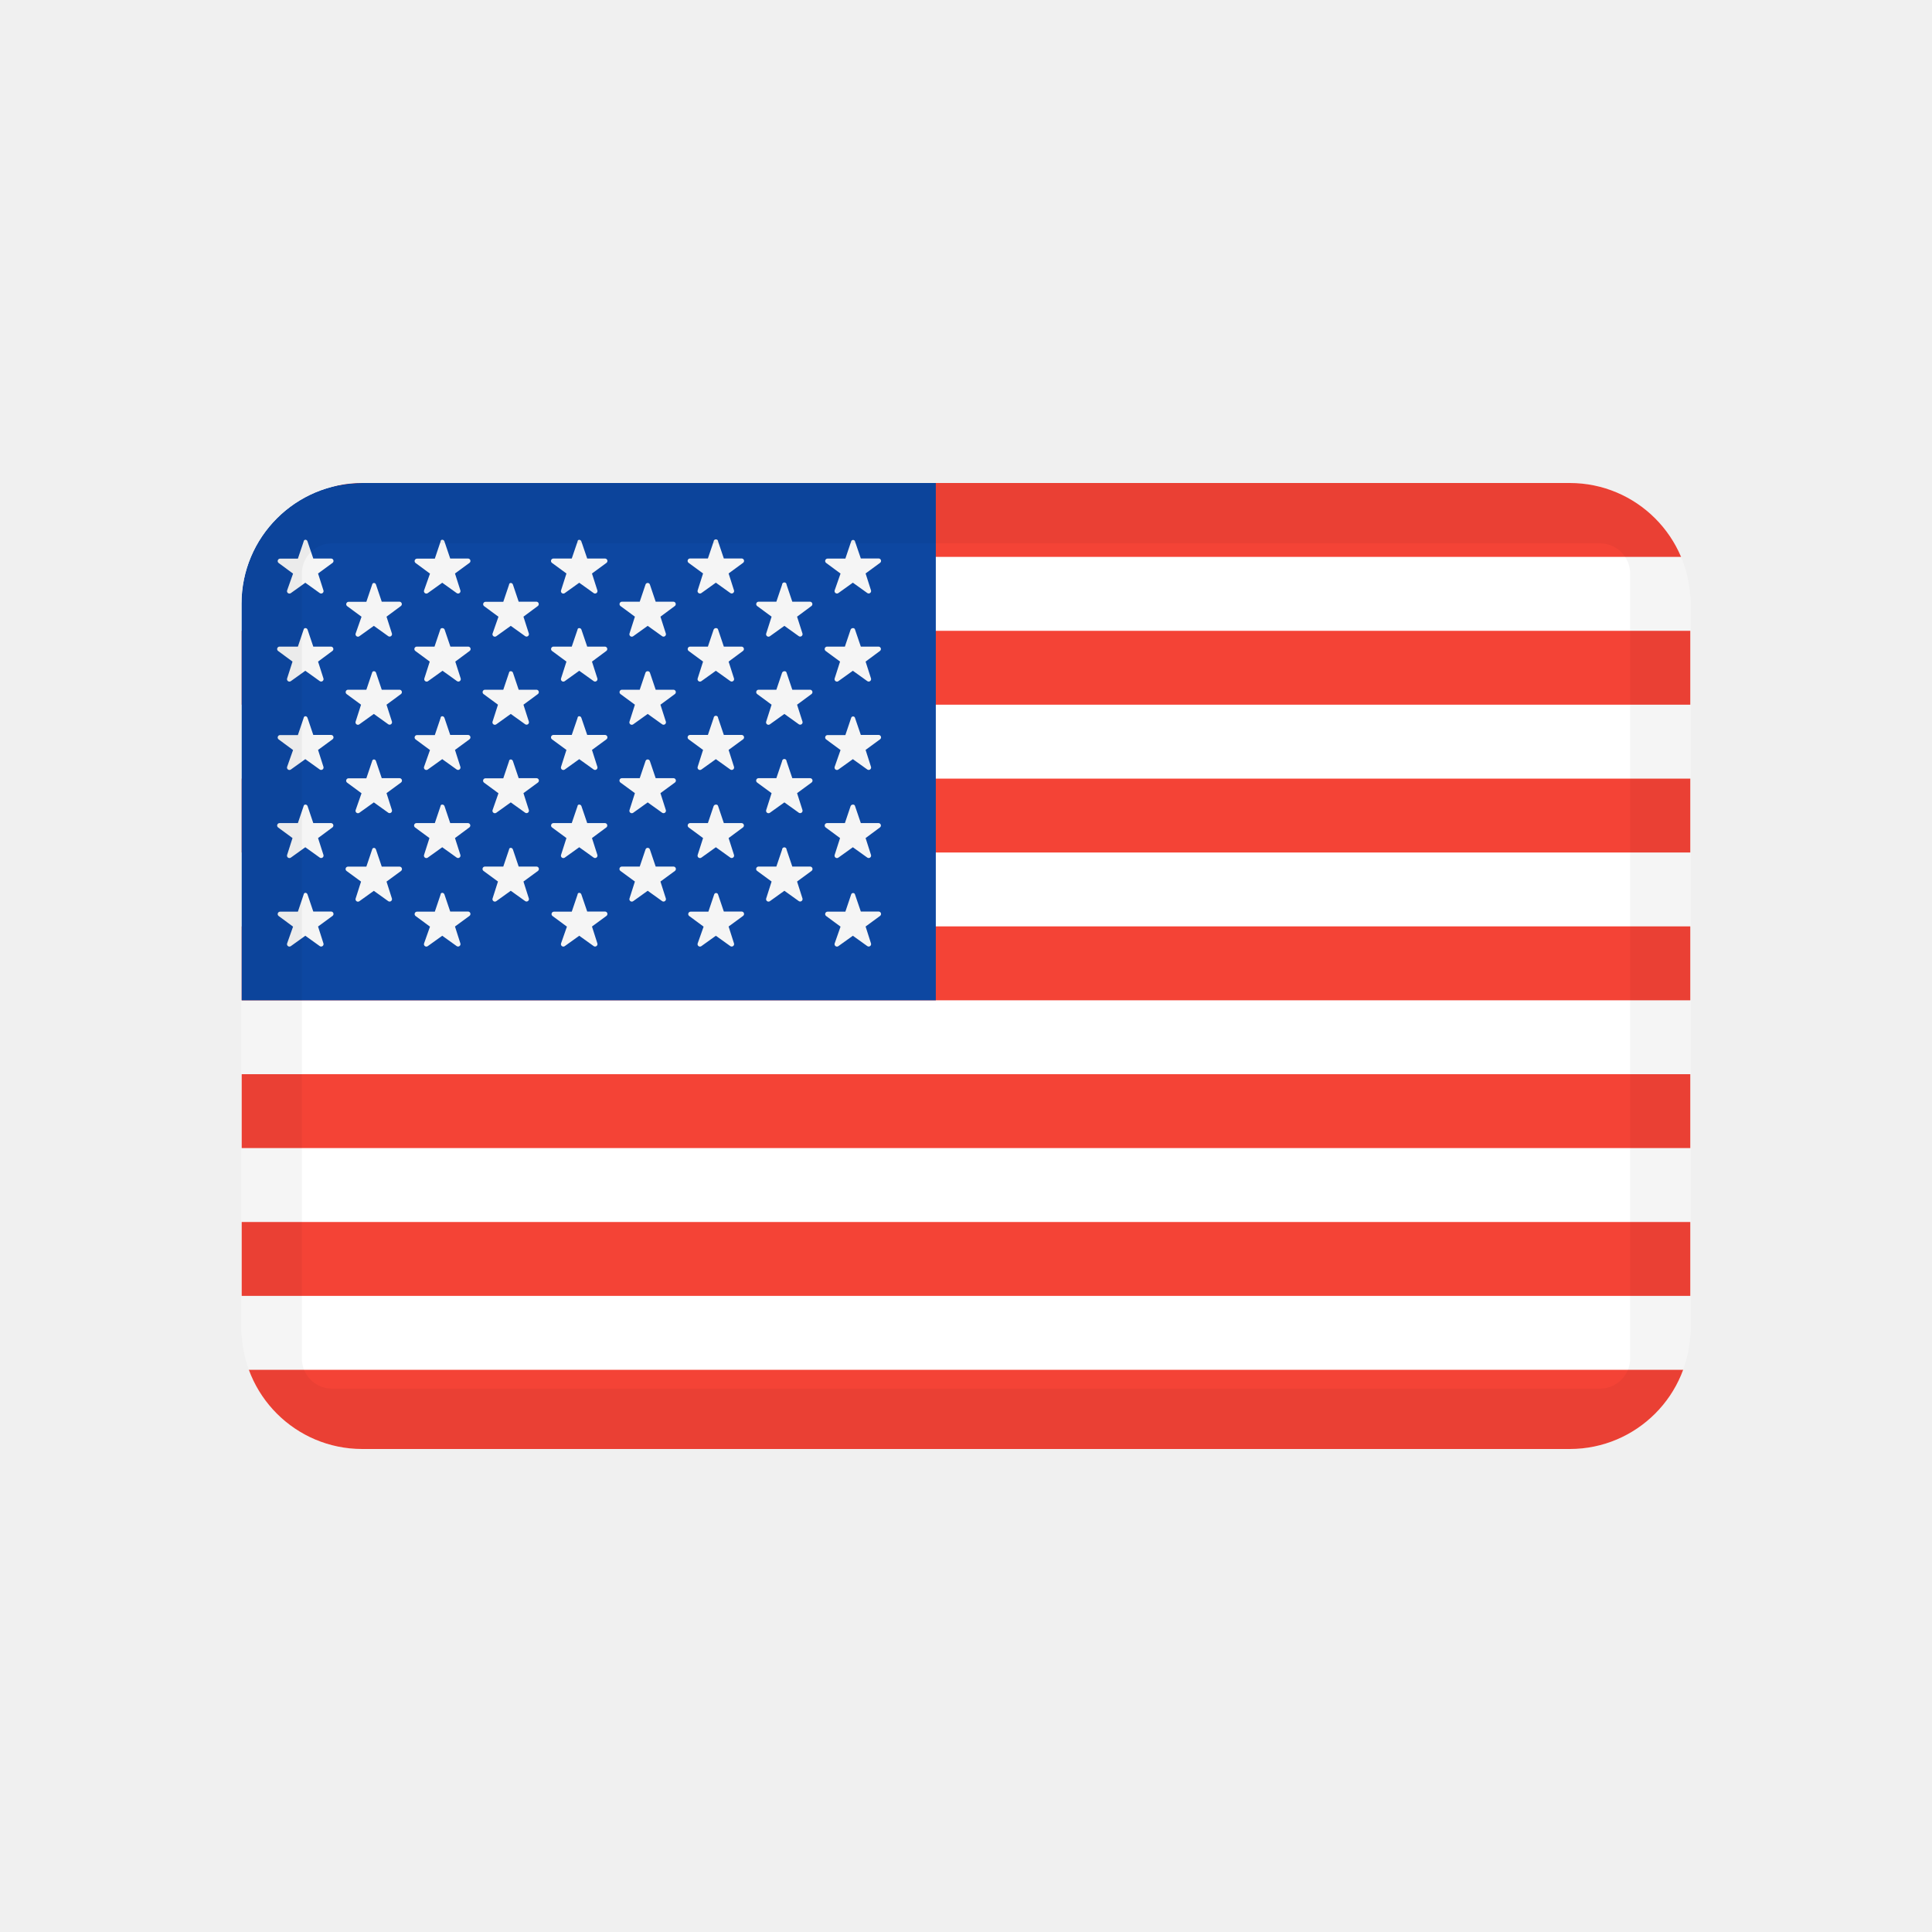
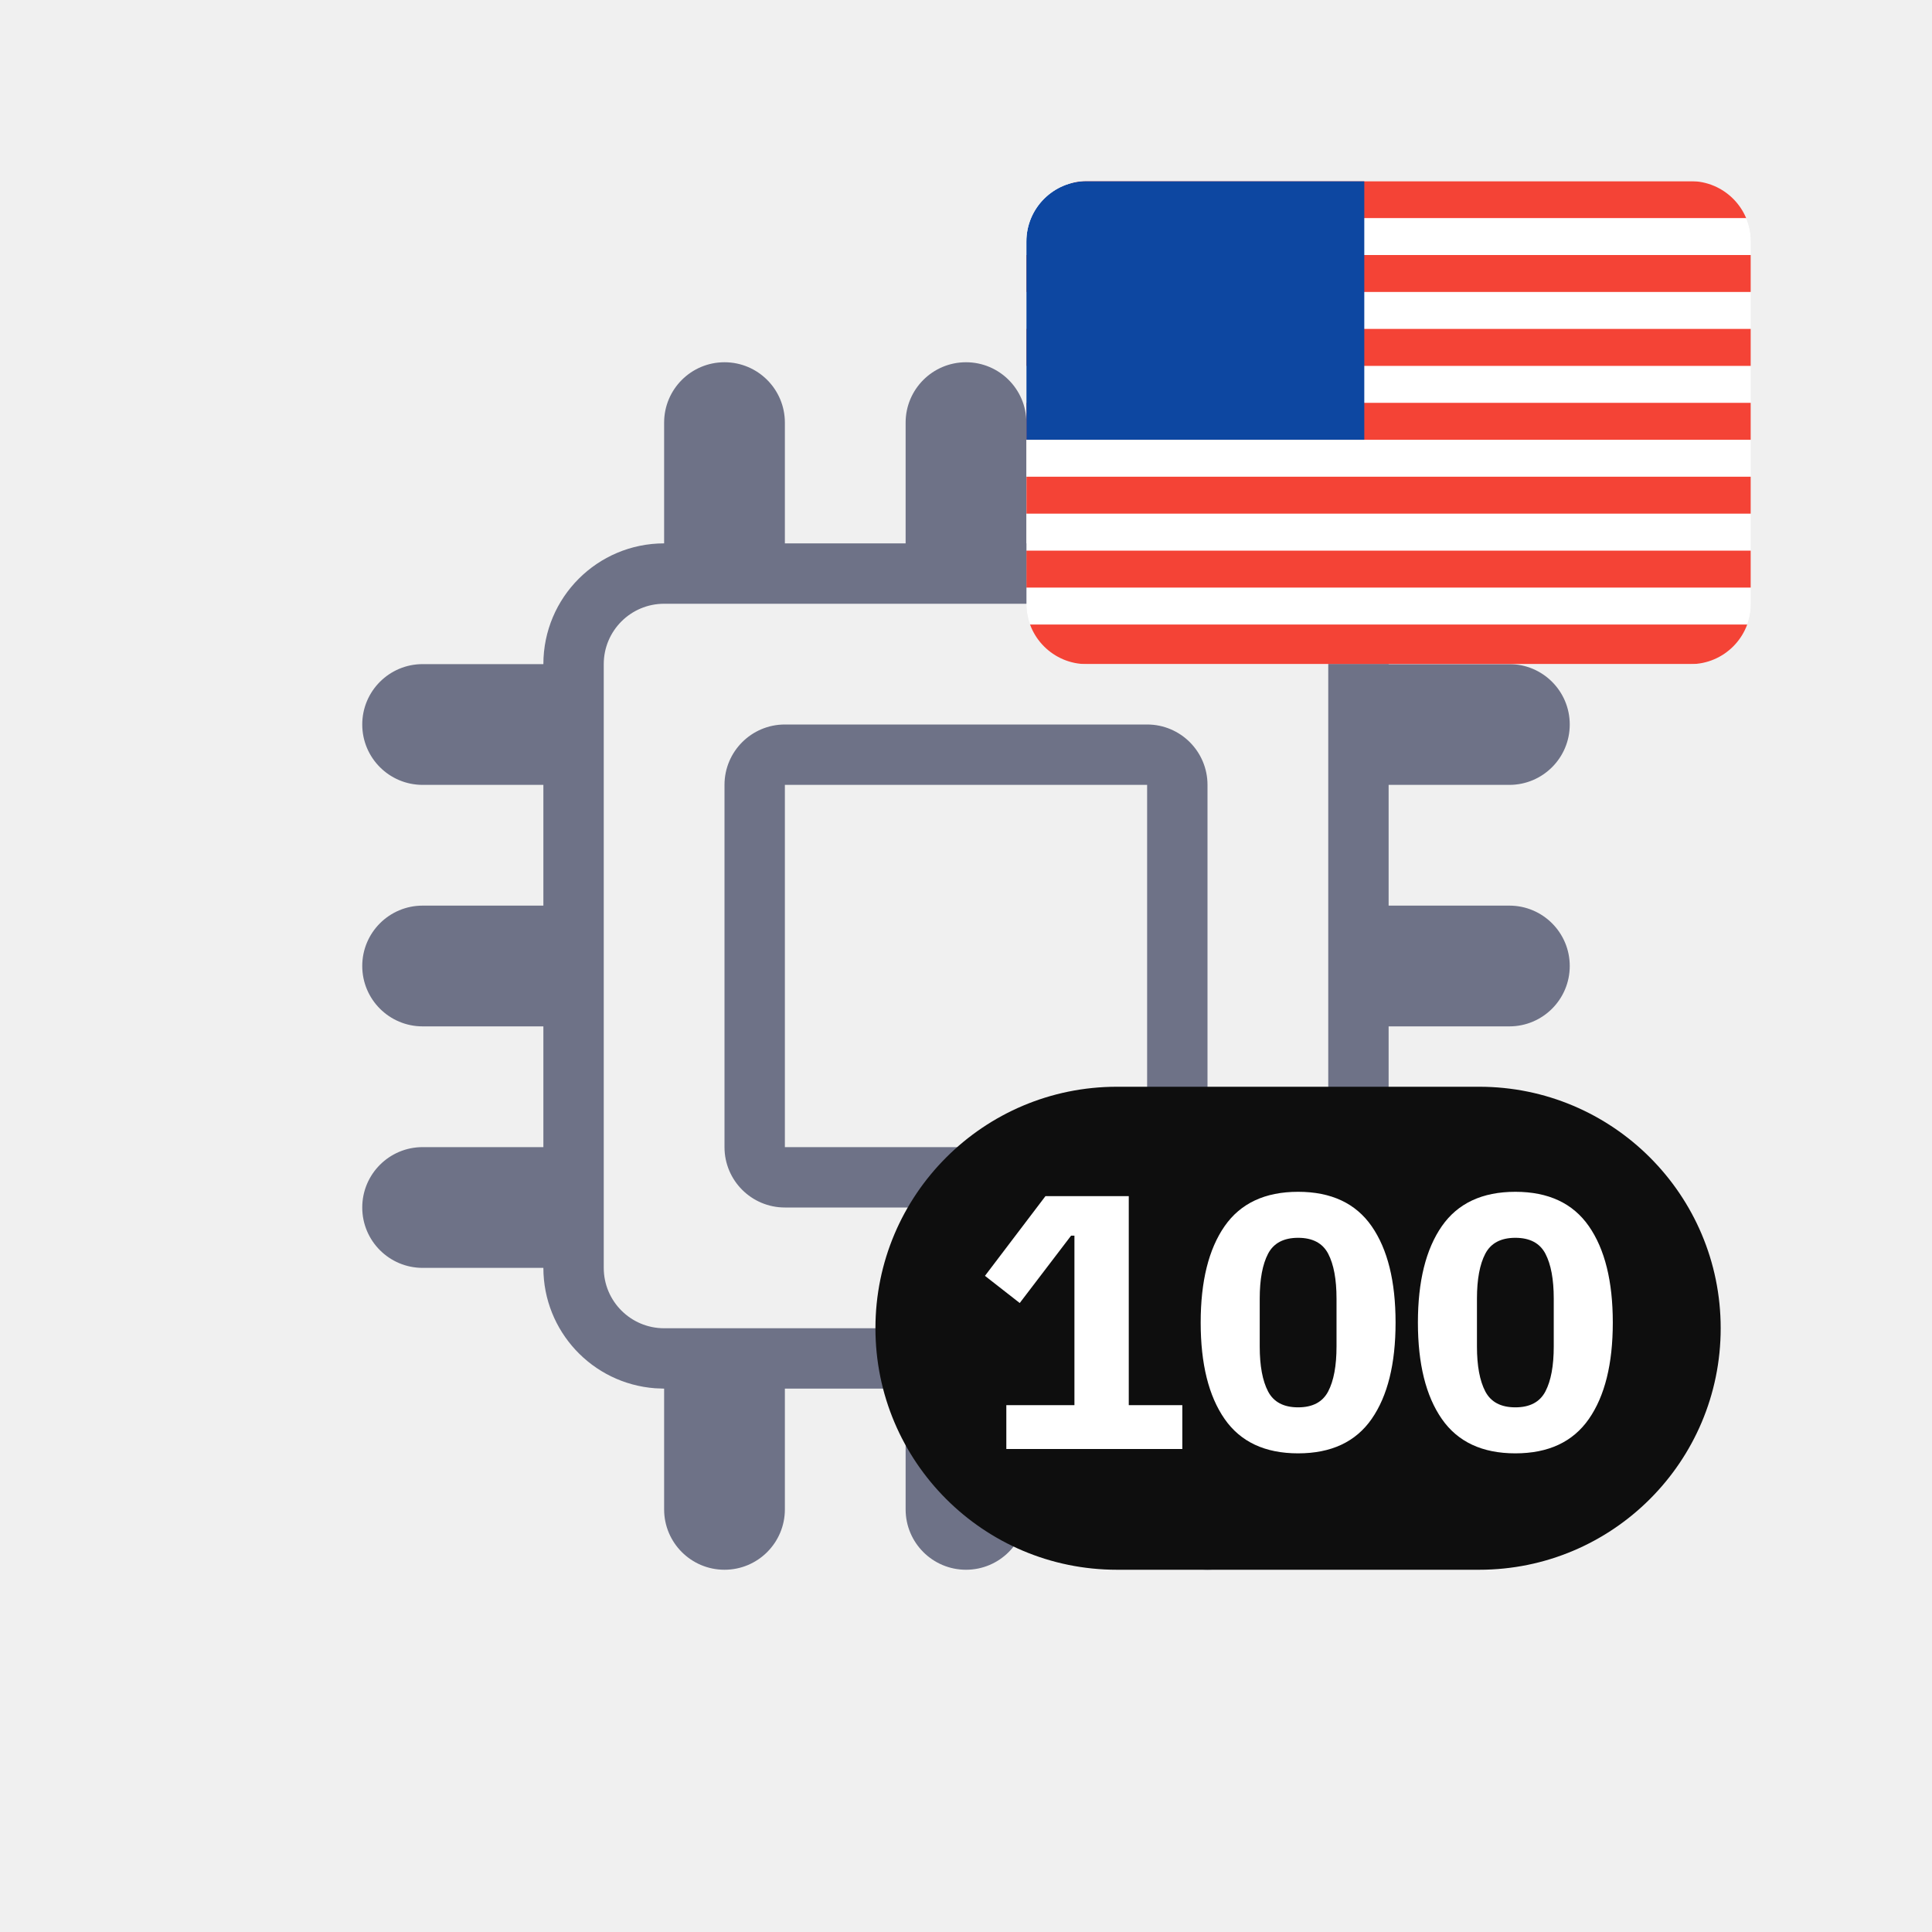
- <svg xmlns="http://www.w3.org/2000/svg" xmlns:xlink="http://www.w3.org/1999/xlink" width="32" height="32">
-   <defs>
-     <rect id="a" x="0" y="0" width="24" height="16" rx="2" />
-   </defs>
-   <g transform="translate(4 8)" fill="none" fill-rule="evenodd">
-     <mask id="b" fill="#fff">
-       <use xlink:href="#a" />
-     </mask>
-     <use fill="#FFF" fill-rule="nonzero" xlink:href="#a" />
-     <path d="M24 14.688c0 .725-.587 1.312-1.312 1.312H1.312A1.312 1.312 0 010 14.688h24zm0-2.448v1.224H0V12.24h24zm0-2.448v1.224H0V9.792h24zm0-2.448v1.224H0V7.344h24zm0-2.448V6.12H0V4.896h24zm0-2.448v1.224H0V2.448h24zM22.776 0c.634 0 1.155.482 1.218 1.099l.006.125H.688C.688.548 1.236 0 1.912 0h20.864z" fill="#F44336" fill-rule="nonzero" mask="url(#b)" />
-     <path d="M2 0h9.5v8.568H0V2a2 2 0 012-2z" fill="#0D47A1" fill-rule="nonzero" mask="url(#b)" />
-     <path d="M1.094 6.817l.095.281h.295a.04.04 0 01.024.072l-.24.176.09.282a.04.04 0 01-.061.043l-.24-.172-.24.172a.04.04 0 01-.062-.043l.099-.28-.24-.177A.04.04 0 01.638 7.1h.296l.095-.282c.005-.04.053-.04.065-.001zm9.035-.026c.016 0 .03.01.033.026l.096.281h.295a.04.04 0 01.024.072l-.24.176.09.282a.04.04 0 01-.061.043l-.24-.172-.24.172a.04.04 0 01-.062-.043l.098-.28-.24-.177a.04.04 0 01.024-.071h.296l.095-.282a.034.034 0 01.032-.027zm-2.269 0c.016 0 .03.01.034.026l.095.281h.295a.04.04 0 01.024.072l-.24.176.09.282a.04.04 0 01-.061.043l-.24-.172-.24.172a.04.04 0 01-.062-.043l.099-.28-.24-.177a.04.04 0 01.024-.071h.295l.095-.282a.034.034 0 01.032-.027zm-4.498.026l.095.281h.295a.04.04 0 01.024.072l-.24.176.09.282a.04.04 0 01-.061.043l-.24-.172-.24.172a.04.04 0 01-.062-.043l.099-.28-.24-.177a.04.04 0 01.024-.071h.296l.095-.282c0-.04.053-.04.065-.001zm2.268 0l.096.281h.295a.04.04 0 01.024.072l-.24.176.09.282a.04.04 0 01-.061.043l-.24-.172-.24.172a.04.04 0 01-.062-.043l.098-.28-.24-.177a.04.04 0 01.024-.071h.296l.096-.282c0-.04.053-.04.064-.001zm-3.402-.744l.095.281h.295a.04.04 0 01.024.072l-.24.176.09.282a.04.04 0 01-.06.043l-.24-.172-.24.172a.04.04 0 01-.062-.043l.09-.282-.24-.176a.04.04 0 01.024-.072h.304l.095-.281c.006-.039.054-.039.065 0zM9.01 6.04a.037.037 0 01.018.032l.095.281h.295a.04.04 0 01.024.072l-.24.176.09.282a.04.04 0 01-.06.043l-.24-.172-.24.172a.04.04 0 01-.062-.043l.09-.282-.24-.176a.04.04 0 01.024-.072h.295l.095-.281a.037.037 0 01.056-.032zm-2.245.032l.095.281h.295a.04.04 0 01.024.072l-.24.176.09.282a.04.04 0 01-.061.043l-.24-.172-.24.172a.04.04 0 01-.062-.043l.09-.282-.24-.176a.04.04 0 01.025-.072h.295l.095-.281c.01-.039.063-.039.074 0zm-2.269 0l.095.281h.295a.04.04 0 01.024.072l-.24.176.09.282a.04.04 0 01-.06.043l-.24-.172-.24.172a.04.04 0 01-.062-.043l.09-.282-.24-.176a.04.04 0 01.024-.072h.304l.095-.281c.001-.039.054-.039.065 0zm-1.134-.721l.095.282h.295a.04.04 0 01.024.07l-.24.178.09.281a.04.04 0 01-.061.043l-.24-.172-.24.172a.04.04 0 01-.062-.043l.09-.281-.24-.177a.04.04 0 01.025-.071h.304l.095-.282c0-.033.053-.033.065 0zm6.8 0l.096.282h.295a.04.04 0 01.024.07l-.24.178.09.281a.04.04 0 01-.061.043l-.24-.172-.24.172a.04.04 0 01-.062-.043l.09-.281-.24-.177a.04.04 0 01.024-.071h.296l.095-.282c.014-.033.067-.033.073 0zm-9.068 0l.095.282h.295a.04.04 0 01.024.07l-.24.178.09.281a.04.04 0 01-.061.043l-.24-.172-.24.172a.04.04 0 01-.062-.043l.09-.281-.24-.177a.04.04 0 01.025-.071h.304l.095-.282c.005-.033.053-.033.065 0zm6.8 0l.095.282h.295a.04.04 0 01.024.07l-.24.178.09.281a.04.04 0 01-.061.043l-.24-.172-.24.172a.04.04 0 01-.062-.043l.09-.281-.24-.177a.04.04 0 01.025-.071h.295l.095-.282c.014-.033.067-.033.074 0zm-2.264 0l.096.282h.295a.04.04 0 01.024.07l-.24.178.09.281a.04.04 0 01-.061.043l-.24-.172-.24.172a.04.04 0 01-.062-.043l.09-.281-.24-.177a.04.04 0 01.024-.071h.304l.096-.282c0-.033.053-.033.064 0zm-3.402-.743l.095.281h.295a.04.04 0 01.024.072l-.24.176.09.282a.04.04 0 01-.06.043l-.24-.172-.24.172a.04.04 0 01-.062-.043l.098-.28-.24-.177a.04.04 0 01.024-.071h.296l.095-.282c.006-.04.054-.04.065-.001zm6.763-.037c.02 0 .037.016.037.037l.095.281h.295a.04.04 0 01.024.072l-.24.176.09.282a.04.04 0 01-.06.043l-.24-.172-.24.172a.04.04 0 01-.062-.043l.09-.282-.24-.176a.04.04 0 01.024-.072h.295l.095-.281c0-.02.017-.037.037-.037zm-2.226.037l.095.281h.295a.04.04 0 01.024.072l-.24.176.09.282a.04.04 0 01-.061.043l-.24-.172-.24.172a.04.04 0 01-.062-.043l.09-.282-.24-.176a.04.04 0 01.025-.072h.295l.095-.281c.01-.039.063-.039.074 0zm-2.269 0l.095.281h.295a.04.04 0 01.024.072l-.24.176.09.282a.04.04 0 01-.06.043l-.24-.172-.24.172a.04.04 0 01-.062-.043l.098-.28-.24-.177a.04.04 0 01.024-.071h.296l.095-.282c.001-.04.054-.04.065-.001zm-1.134-.716l.095.281h.295a.04.04 0 01.024.072l-.24.176.09.282a.04.04 0 01-.061.043l-.24-.172-.24.172a.04.04 0 01-.062-.043l.099-.28-.24-.177a.04.04 0 01.024-.071h.296l.095-.282c0-.04.053-.04.065-.001zm6.767-.026c.016 0 .03.01.033.026l.096.281h.295a.04.04 0 01.024.072l-.24.176.09.282a.04.04 0 01-.061.043l-.24-.172-.24.172a.04.04 0 01-.062-.043l.098-.28-.24-.177a.04.04 0 01.024-.071h.296l.095-.282a.034.034 0 01.032-.027zm-2.272-.011c.02 0 .037.016.037.037l.095.281h.295a.04.04 0 01.024.072l-.24.176.09.282a.04.04 0 01-.061.043l-.24-.172-.24.172a.04.04 0 01-.062-.043l.09-.282-.24-.176a.04.04 0 01.025-.072h.295l.095-.281c0-.02.016-.037.037-.037zm-6.763.037l.095.281h.295a.04.04 0 01.024.072l-.24.176.09.282a.04.04 0 01-.061.043l-.24-.172-.24.172a.04.04 0 01-.062-.043l.099-.28-.24-.177a.04.04 0 01.024-.071h.296l.095-.282c.005-.04.053-.04.065-.001zm4.536 0l.096.281h.295a.04.04 0 01.024.072l-.24.176.09.282a.04.04 0 01-.061.043l-.24-.172-.24.172a.04.04 0 01-.062-.043l.09-.282-.24-.176a.04.04 0 01.024-.072h.304l.096-.281c0-.039.053-.039.064 0zm-3.402-.75l.095.282h.295a.04.04 0 01.024.071l-.24.177.09.281a.04.04 0 01-.06.044l-.24-.172-.24.172a.04.04 0 01-.062-.044l.09-.281-.24-.177a.04.04 0 01.024-.071h.304l.095-.282c.006-.033.054-.033.065 0zm4.537 0l.095.282h.295a.04.04 0 01.024.071l-.24.177.09.281a.04.04 0 01-.061.044l-.24-.172-.24.172a.04.04 0 01-.062-.044l.09-.281-.24-.177a.04.04 0 01.025-.071h.295l.095-.282c.01-.033.063-.033.074 0zm-2.269 0l.095.282h.295a.04.04 0 01.024.071l-.24.177.09.281a.04.04 0 01-.06.044l-.24-.172-.24.172a.04.04 0 01-.062-.044l.09-.281-.24-.177a.04.04 0 01.024-.071h.304l.095-.282c.001-.033.054-.033.065 0zm4.532 0l.095.282h.295a.04.04 0 01.024.071l-.24.177.09.281a.04.04 0 01-.06.044l-.24-.172-.24.172a.04.04 0 01-.062-.044l.09-.281-.24-.177a.04.04 0 01.024-.071h.295l.095-.282c.015-.033.068-.033.074 0zM5.63 2.428l.096.282h.295a.04.04 0 01.024.07l-.24.178.09.281a.04.04 0 01-.061.043l-.24-.172-.24.172a.04.04 0 01-.062-.043l.09-.281-.24-.177a.04.04 0 01.024-.071h.304l.096-.282c0-.033.053-.033.064 0zm-4.536 0l.095.282h.295a.04.04 0 01.024.07l-.24.178.09.281a.04.04 0 01-.061.043l-.24-.172-.24.172a.04.04 0 01-.062-.043l.09-.281-.24-.177A.04.04 0 01.63 2.71h.304l.095-.282c.005-.033.053-.033.065 0zm2.27 0l.096.282h.297a.04.04 0 01.024.07l-.24.178.09.281a.04.04 0 01-.061.043l-.24-.172-.24.172a.04.04 0 01-.062-.043l.09-.281-.24-.177a.04.04 0 01.024-.071h.295l.095-.282c.006-.033.058-.033.073 0zm4.53 0l.095.282h.295a.04.04 0 01.024.07l-.24.178.09.281a.04.04 0 01-.061.043l-.24-.172-.24.172a.04.04 0 01-.062-.043l.09-.281-.24-.177a.04.04 0 01.025-.071h.295l.095-.282c.014-.033.067-.033.074 0zm2.268 0l.096.282h.295a.04.04 0 01.024.07l-.24.178.09.281a.04.04 0 01-.061.043l-.24-.172-.24.172a.04.04 0 01-.062-.043l.09-.281-.24-.177a.04.04 0 01.024-.071h.296l.095-.282c.014-.033.067-.033.073 0zm-3.397-.744l.095.282h.295a.04.04 0 01.024.07l-.24.178.09.281a.04.04 0 01-.061.043l-.24-.172-.24.172a.04.04 0 01-.062-.043l.09-.281-.24-.177a.04.04 0 01.025-.071h.295l.095-.282c.01-.038.063-.038.074 0zm-2.269 0l.095.282h.295a.04.04 0 01.024.07l-.24.178.09.281a.04.04 0 01-.06.043l-.24-.172-.24.172a.04.04 0 01-.062-.043l.098-.28-.24-.177a.04.04 0 01.024-.07h.296l.095-.282c.001-.04.054-.04.065-.002zm-2.268 0l.095.282h.295a.04.04 0 01.024.07l-.24.178.09.281a.04.04 0 01-.06.043l-.24-.172-.24.172a.04.04 0 01-.062-.043l.098-.28-.24-.177a.04.04 0 01.024-.07h.296l.095-.282c.006-.04.054-.04.065-.002zm6.782-.032a.037.037 0 01.018.032l.095.282h.295a.04.04 0 01.024.07l-.24.178.09.281a.04.04 0 01-.06.043l-.24-.172-.24.172a.04.04 0 01-.062-.043l.09-.281-.24-.177a.04.04 0 01.024-.071h.295l.095-.282a.037.037 0 01.056-.032zM1.094.97l.095.281h.295a.04.04 0 01.024.072l-.24.176.09.282a.04.04 0 01-.061.043l-.24-.172-.24.172a.04.04 0 01-.062-.043l.099-.28-.24-.177a.04.04 0 01.024-.071h.296L1.029.97c.005-.04.053-.04.065-.001zm2.268 0l.095.281h.295a.04.04 0 01.024.072l-.24.176.09.282a.04.04 0 01-.061.043l-.24-.172-.24.172a.04.04 0 01-.062-.043l.099-.28-.24-.177a.04.04 0 01.024-.071h.296L3.297.97c0-.04.053-.04.065-.001zm2.268 0l.096.281h.295a.04.04 0 01.024.072l-.24.176.09.282a.04.04 0 01-.061.043l-.24-.172-.24.172a.04.04 0 01-.062-.043l.09-.282-.24-.176a.04.04 0 01.024-.072h.304L5.566.97c0-.039.053-.039.064 0zM7.875.937a.037.037 0 01.019.032l.095.281h.295a.04.04 0 01.024.072l-.24.176.09.282a.04.04 0 01-.061.043l-.24-.172-.24.172a.04.04 0 01-.062-.043l.09-.282-.24-.176a.04.04 0 01.025-.072h.295L7.82.97a.037.037 0 01.055-.032zm2.254.006c.016 0 .03.01.033.026l.096.281h.295a.04.04 0 01.024.072l-.24.176.09.282a.04.04 0 01-.061.043l-.24-.172-.24.172a.04.04 0 01-.062-.043l.098-.28-.24-.177a.04.04 0 01.024-.071h.296l.095-.282a.034.034 0 01.032-.027z" fill="#F5F5F5" fill-rule="nonzero" mask="url(#b)" />
-     <rect stroke-opacity=".04" stroke="#000" fill-rule="nonzero" mask="url(#b)" x=".5" y=".5" width="23" height="15" rx="1" />
+ <svg xmlns="http://www.w3.org/2000/svg" width="32" height="32" fill="none">
+   <path d="M20 6a1 1 0 011 1v2a2 2 0 012 2h2a1 1 0 110 2h-2v2h2a1 1 0 110 2h-2v2h2a1 1 0 110 2h-2a2 2 0 01-2 2v2a1 1 0 11-2 0v-2h-2v2a1 1 0 11-2 0v-2h-2v2a1 1 0 11-2 0v-2l-.15-.006A2 2 0 019 21H7a1 1 0 110-2h2v-2H7a1 1 0 110-2h2v-2H7a1 1 0 110-2h2a2 2 0 012-2V7a1 1 0 112 0v2h2V7a1 1 0 112 0v2h2V7a1 1 0 011-1zm1 4H11a1 1 0 00-1 1v10a1 1 0 001 1h10a1 1 0 001-1V11a1 1 0 00-1-1zm-2 2a1 1 0 011 1v6a1 1 0 01-1 1h-6a1 1 0 01-1-1v-6a1 1 0 011-1h6zm0 1h-6v6h6v-6z" fill="#6E7287" />
+   <mask id="a" maskUnits="userSpaceOnUse" x="17" y="3" width="12" height="8">
+     <path d="M28 3H18a1 1 0 00-1 1v6a1 1 0 001 1h10a1 1 0 001-1V4a1 1 0 00-1-1z" fill="#fff" />
+   </mask>
+   <g mask="url(#a)">
+     <path d="M28 3H18a1 1 0 00-1 1v6a1 1 0 001 1h10a1 1 0 001-1V4a1 1 0 00-1-1z" fill="#fff" />
+     <path fill-rule="evenodd" clip-rule="evenodd" d="M29 10.344a.656.656 0 01-.656.656H17.656a.656.656 0 01-.656-.656h12zm0-1.224v.612H17V9.12h12zm0-1.224v.612H17v-.612h12zm0-1.224v.612H17v-.612h12zm0-1.224v.612H17v-.612h12zm0-1.224v.612H17v-.612h12zM28.388 3c.304 0 .557.222.604.513l.008.099H17.344c0-.338.274-.612.612-.612h10.432z" fill="#F44336" />
  </g>
+   <mask id="b" maskUnits="userSpaceOnUse" x="17" y="3" width="6" height="5">
+     <path d="M18 3h4.6v4.284H17V4a1 1 0 011-1z" fill="#fff" />
+   </mask>
+   <g mask="url(#b)">
+     <path d="M18 3h4.6v4.284H17V4a1 1 0 011-1z" fill="#0D47A1" />
+   </g>
+   <rect x="14.5" y="18" width="14" height="8" rx="4" fill="#0E0E0E" />
+   <path d="M16.668 24v-.726h1.128v-2.808h-.055l-.851 1.116-.576-.45 1.002-1.32h1.38v3.462h.887V24h-2.915zm4.833.072c-.548 0-.954-.19-1.218-.57-.264-.38-.396-.912-.396-1.596s.132-1.216.396-1.596c.264-.38.67-.57 1.218-.57.548 0 .954.19 1.218.57.264.38.396.912.396 1.596s-.132 1.216-.396 1.596c-.264.38-.67.57-1.218.57zm0-.762c.24 0 .406-.088.498-.264.092-.176.138-.424.138-.744v-.792c0-.32-.046-.568-.138-.744-.092-.176-.258-.264-.498-.264s-.406.088-.498.264c-.092.176-.138.424-.138.744v.792c0 .32.046.568.138.744.092.176.258.264.498.264zm3.598.762c-.548 0-.954-.19-1.218-.57-.264-.38-.396-.912-.396-1.596s.132-1.216.396-1.596c.264-.38.67-.57 1.218-.57.548 0 .954.19 1.218.57.264.38.396.912.396 1.596s-.132 1.216-.396 1.596c-.264.38-.67.57-1.218.57zm0-.762c.24 0 .406-.088.498-.264.092-.176.138-.424.138-.744v-.792c0-.32-.046-.568-.138-.744-.092-.176-.258-.264-.498-.264s-.406.088-.498.264c-.092.176-.138.424-.138.744v.792c0 .32.046.568.138.744.092.176.258.264.498.264z" fill="#fff" />
</svg>
